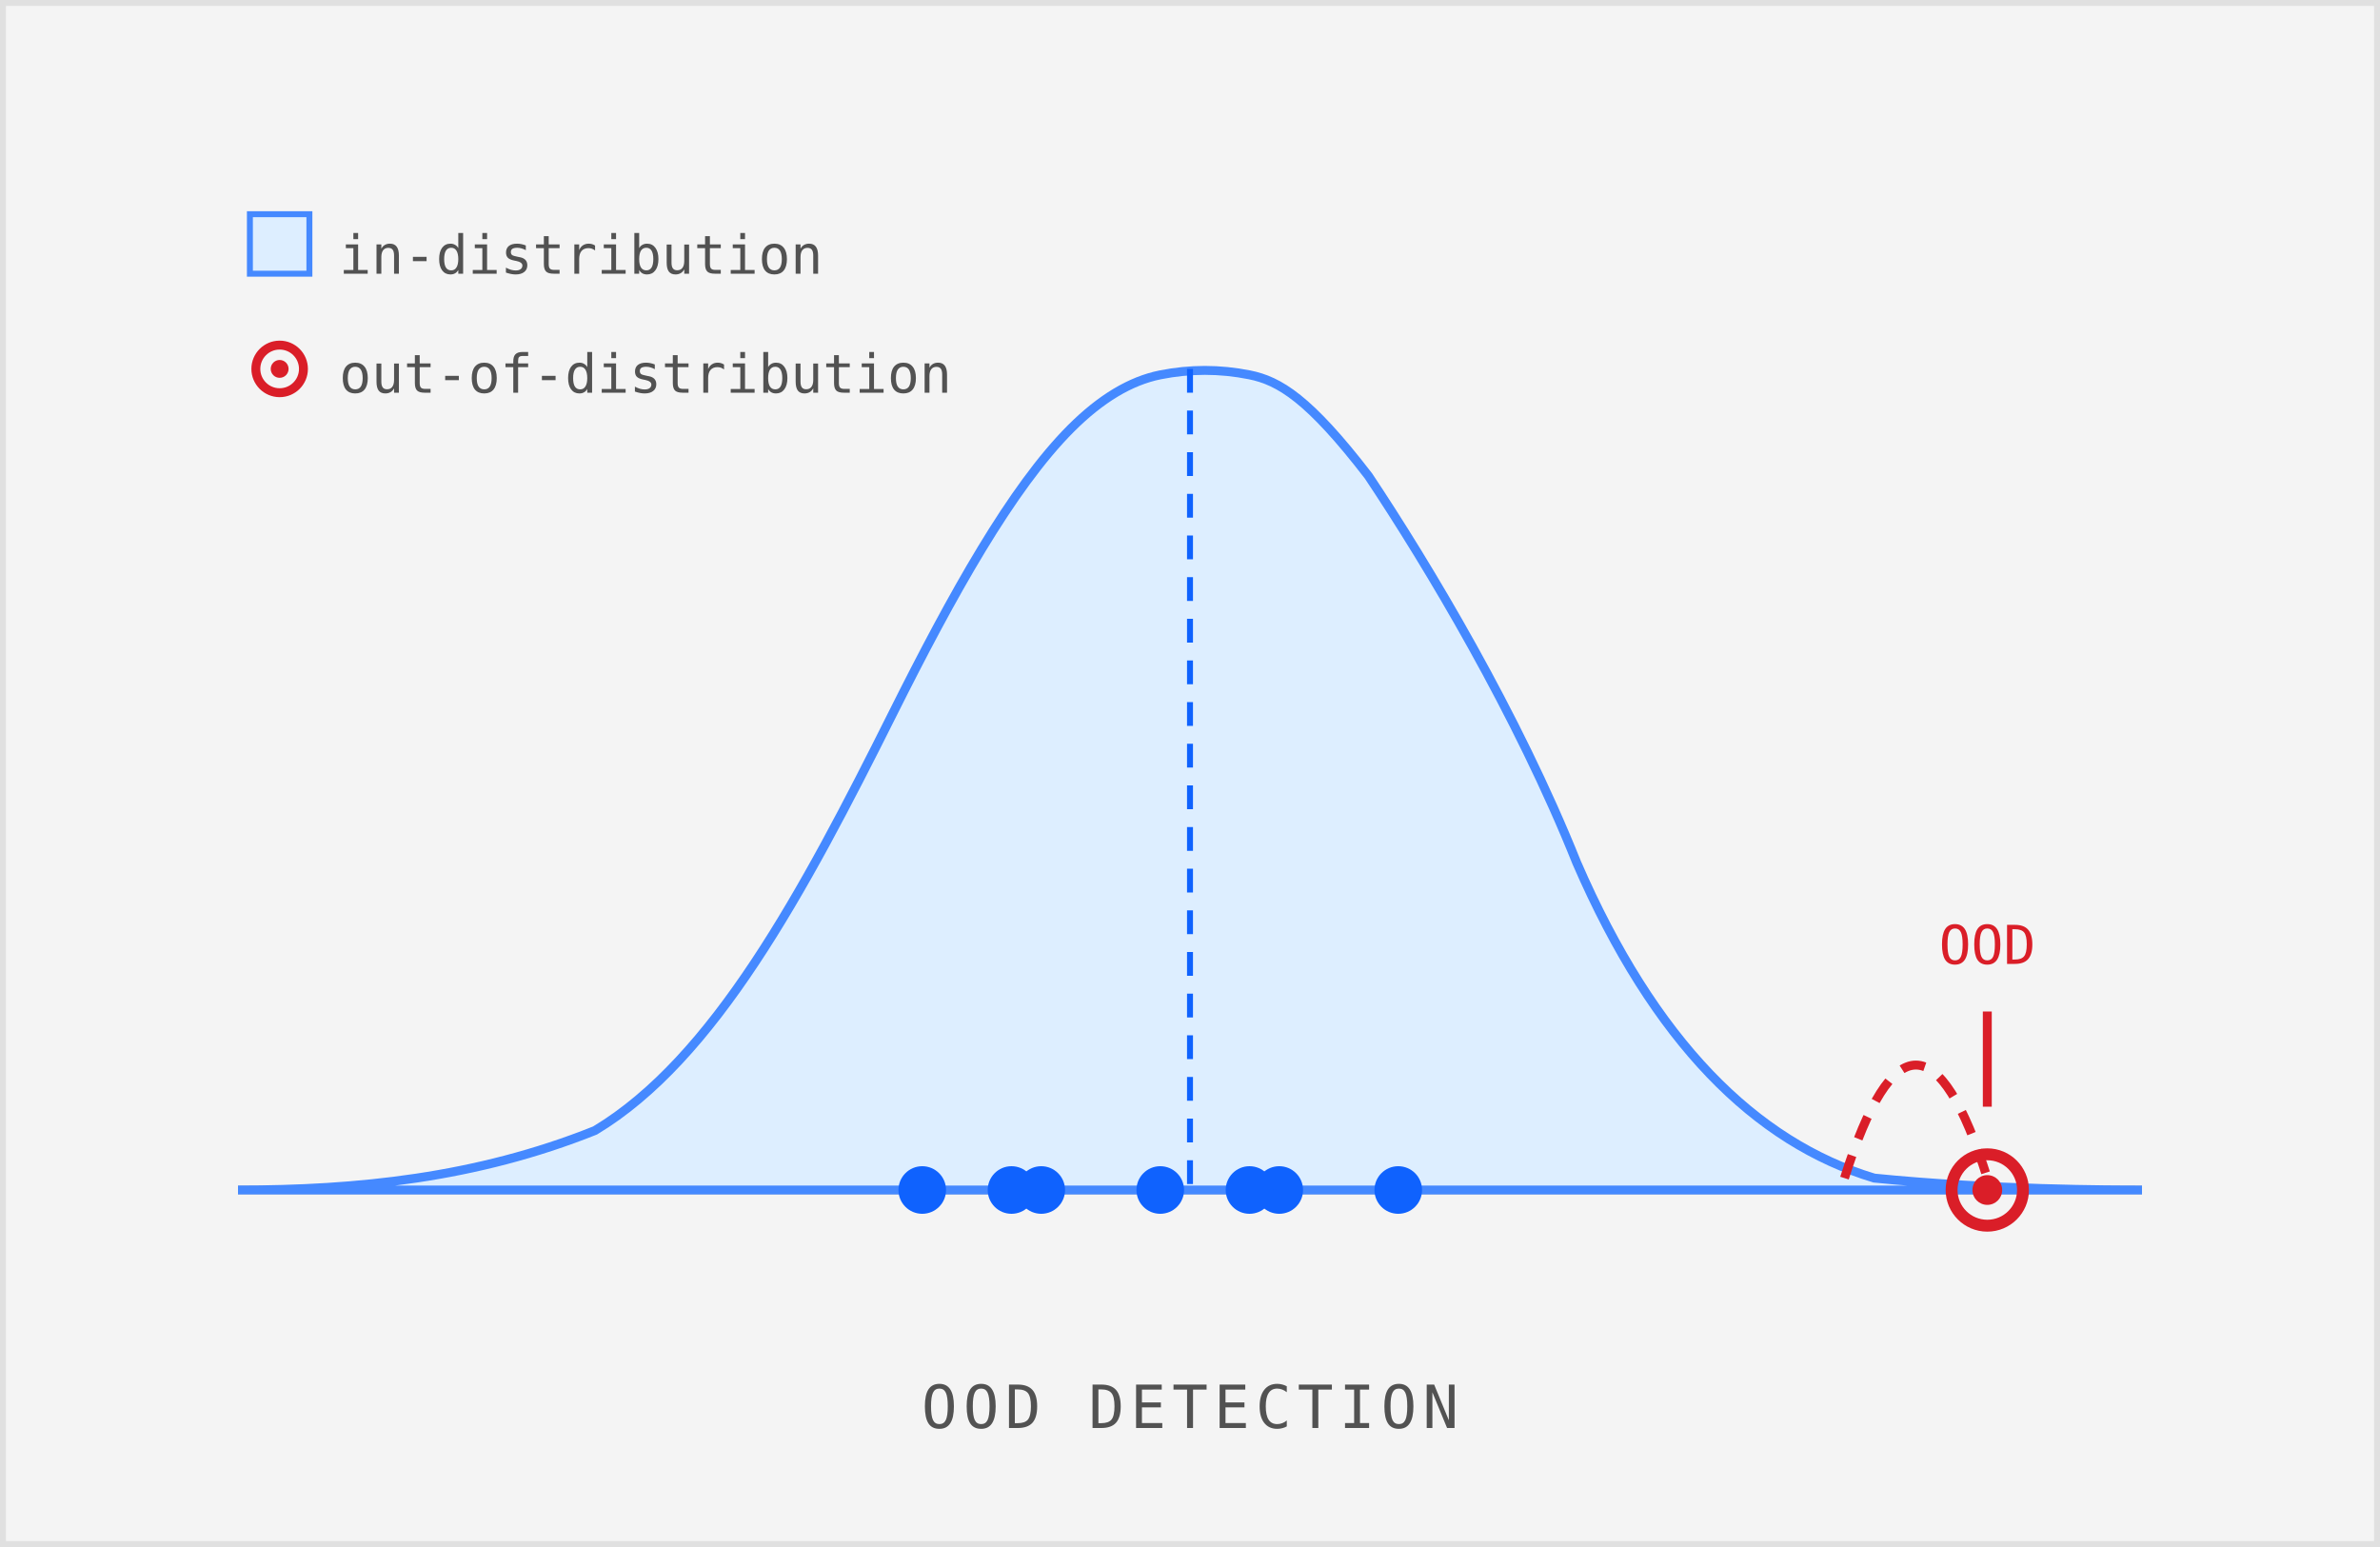
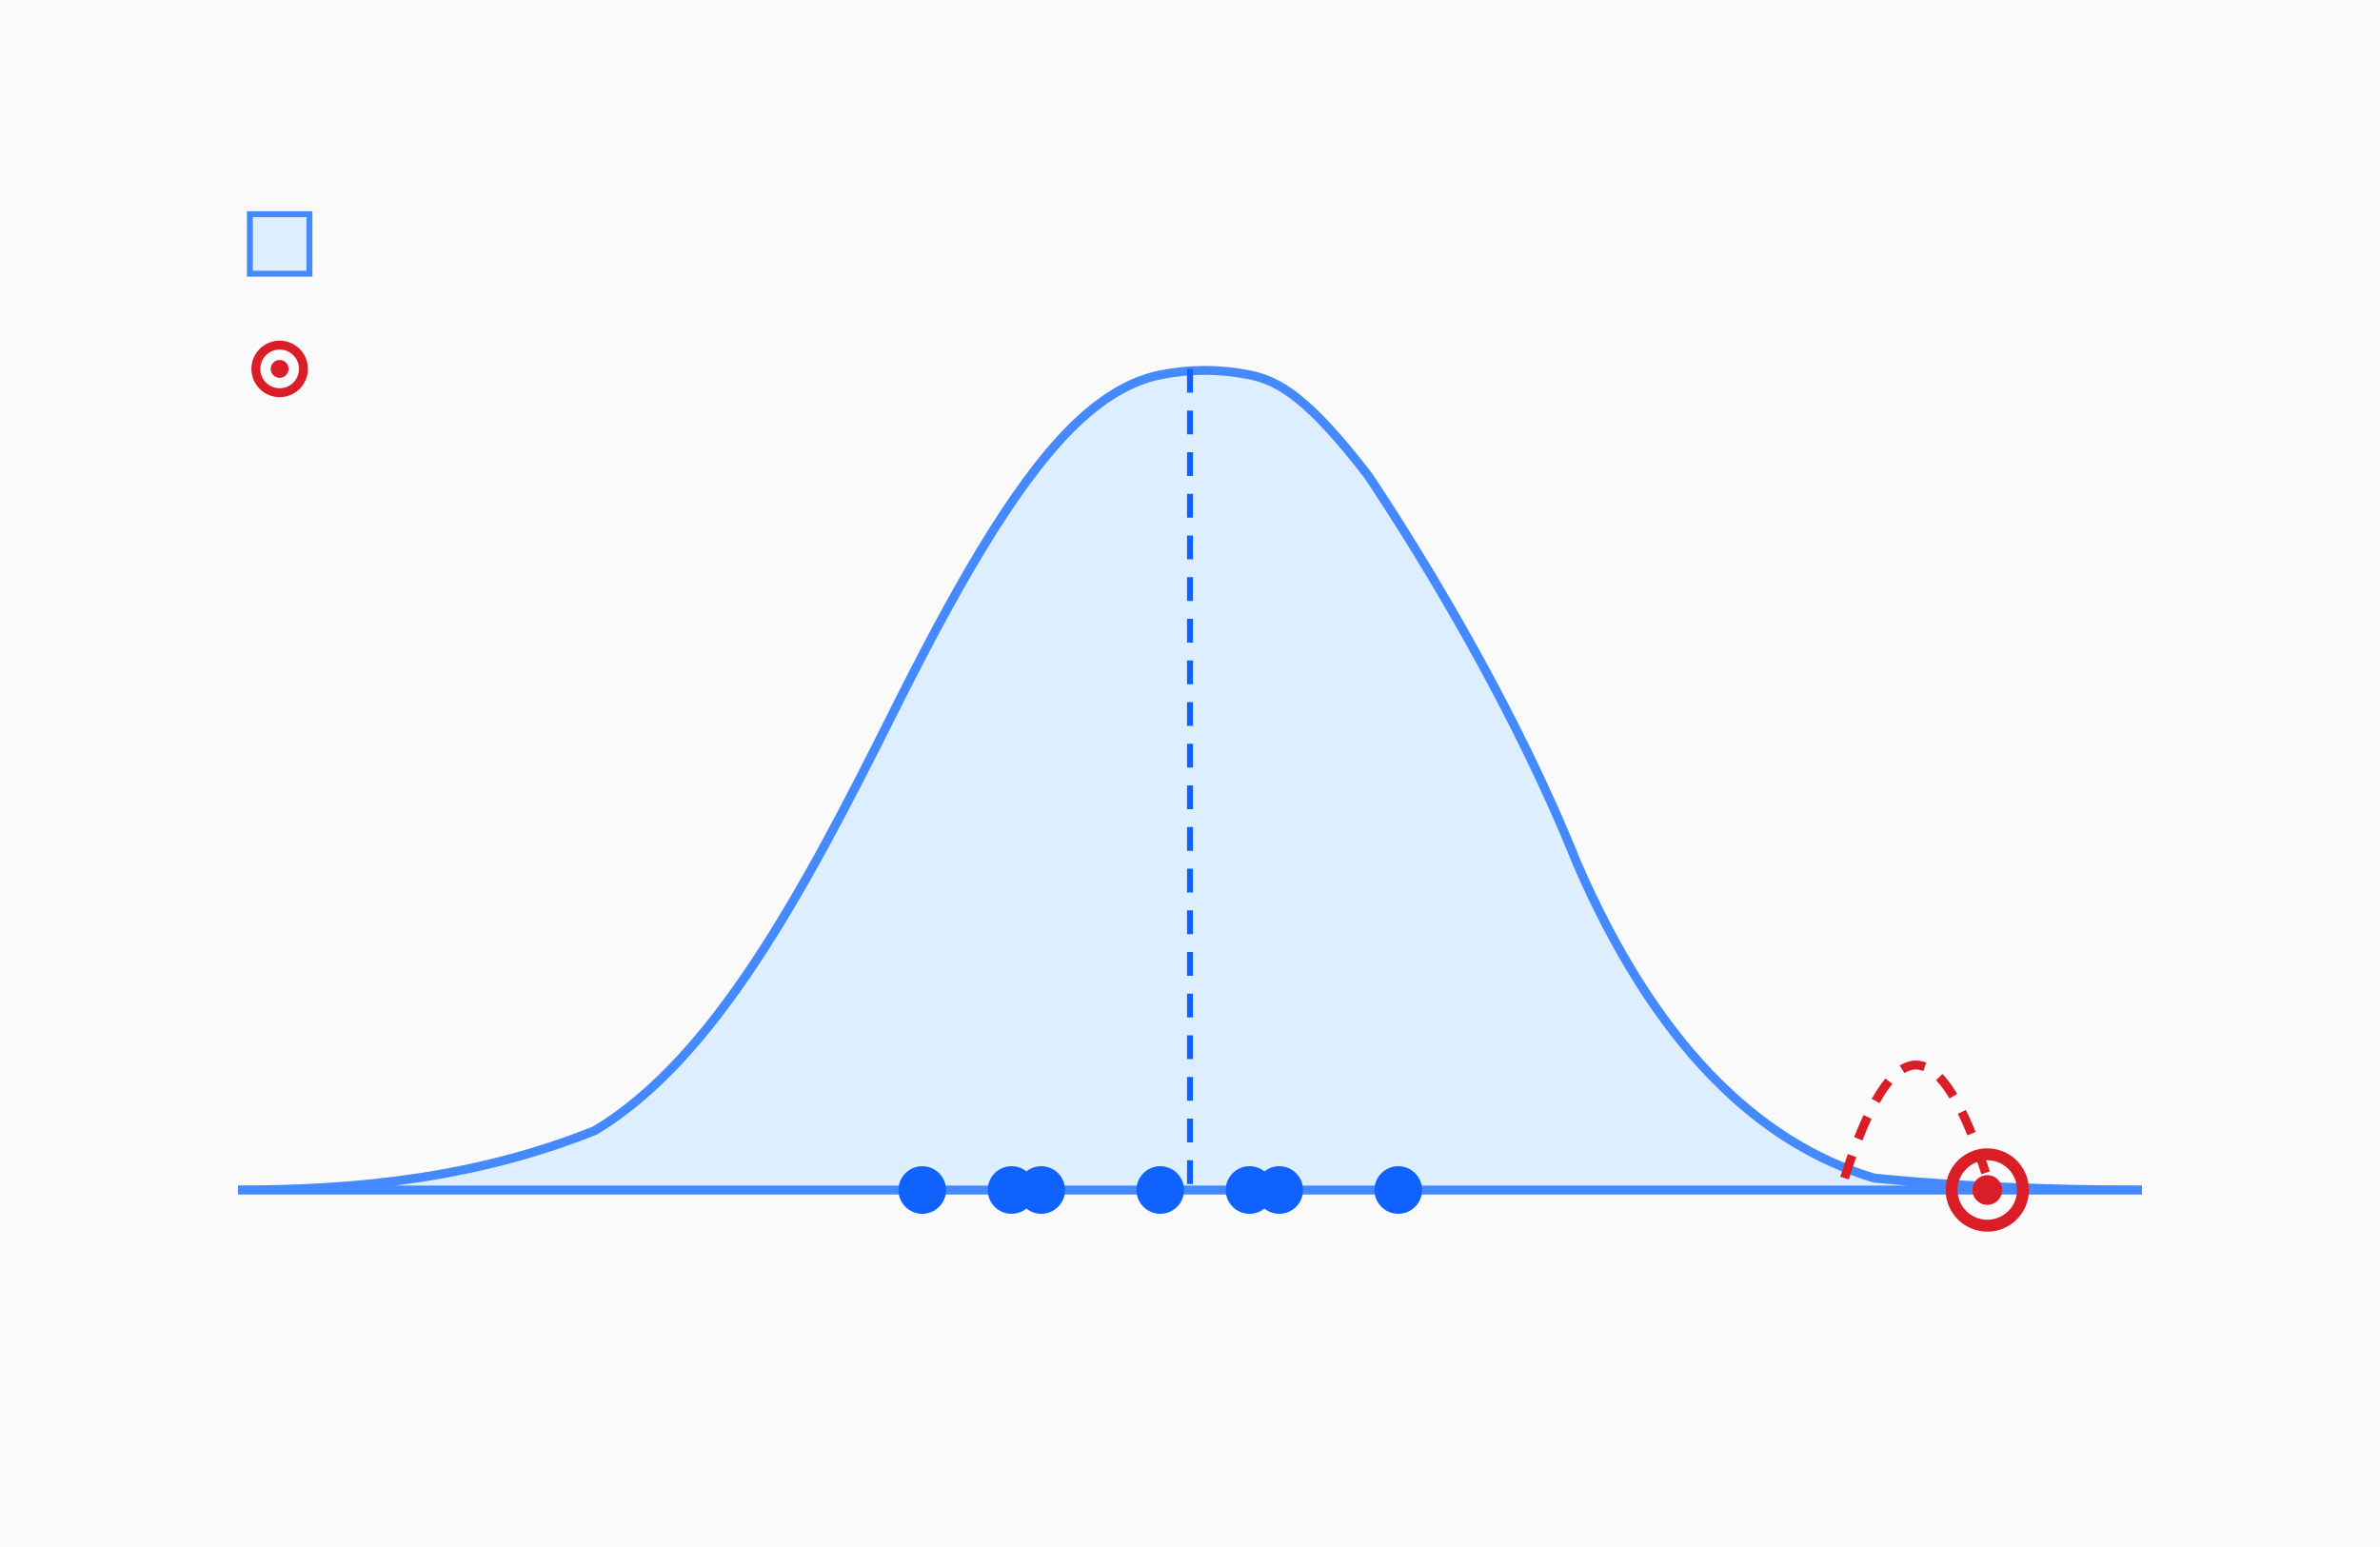
<svg xmlns="http://www.w3.org/2000/svg" viewBox="0 0 400 260" width="400" height="260">
-   <rect width="400" height="260" fill="#f4f4f4" />
+   <rect width="400" height="260" fill="#fafafa" />
  <line x1="40" y1="200" x2="360" y2="200" stroke="#c6c6c6" stroke-width="1.5" />
  <path d="M 40 200            C 60 200, 80 198, 100 190            C 120 178, 135 150, 150 120            C 160 100, 170 82, 180 72            C 185 67, 190 64, 195 63            C 200 62, 205 62, 210 63            C 215 64, 220 67, 230 80            C 240 95, 255 120, 265 145            C 278 175, 295 192, 315 198            C 335 200, 355 200, 360 200 Z" fill="#ddeeff" stroke="#4589ff" stroke-width="1.5" />
  <line x1="200" y1="62" x2="200" y2="200" stroke="#0f62fe" stroke-width="1" stroke-dasharray="4 3" />
  <circle cx="155" cy="200" r="4" fill="#0f62fe" />
  <circle cx="175" cy="200" r="4" fill="#0f62fe" />
  <circle cx="195" cy="200" r="4" fill="#0f62fe" />
  <circle cx="215" cy="200" r="4" fill="#0f62fe" />
  <circle cx="235" cy="200" r="4" fill="#0f62fe" />
  <circle cx="170" cy="200" r="4" fill="#0f62fe" />
  <circle cx="210" cy="200" r="4" fill="#0f62fe" />
  <circle cx="334" cy="200" r="6" fill="none" stroke="#da1e28" stroke-width="2" />
  <circle cx="334" cy="200" r="2.5" fill="#da1e28" />
-   <line x1="334" y1="186" x2="334" y2="170" stroke="#da1e28" stroke-width="1.5" />
-   <text x="334" y="162" font-family="IBM Plex Mono, monospace" font-size="9" fill="#da1e28" text-anchor="middle">OOD</text>
  <path d="M 310 198 Q 322 160 334 198" fill="none" stroke="#da1e28" stroke-width="1.5" stroke-dasharray="4 3" />
  <rect x="42" y="36" width="10" height="10" fill="#ddeeff" stroke="#4589ff" stroke-width="1" />
-   <text x="57" y="46" font-family="IBM Plex Mono, monospace" font-size="9" fill="#525252">in-distribution</text>
  <circle cx="47" cy="62" r="4" fill="none" stroke="#da1e28" stroke-width="1.5" />
  <circle cx="47" cy="62" r="1.5" fill="#da1e28" />
-   <text x="57" y="66" font-family="IBM Plex Mono, monospace" font-size="9" fill="#525252">out-of-distribution</text>
-   <text x="200" y="240" font-family="IBM Plex Mono, monospace" font-size="10" fill="#525252" text-anchor="middle" letter-spacing="1">OOD DETECTION</text>
-   <rect x="0.5" y="0.5" width="399" height="259" fill="none" stroke="#e0e0e0" stroke-width="1" />
</svg>
